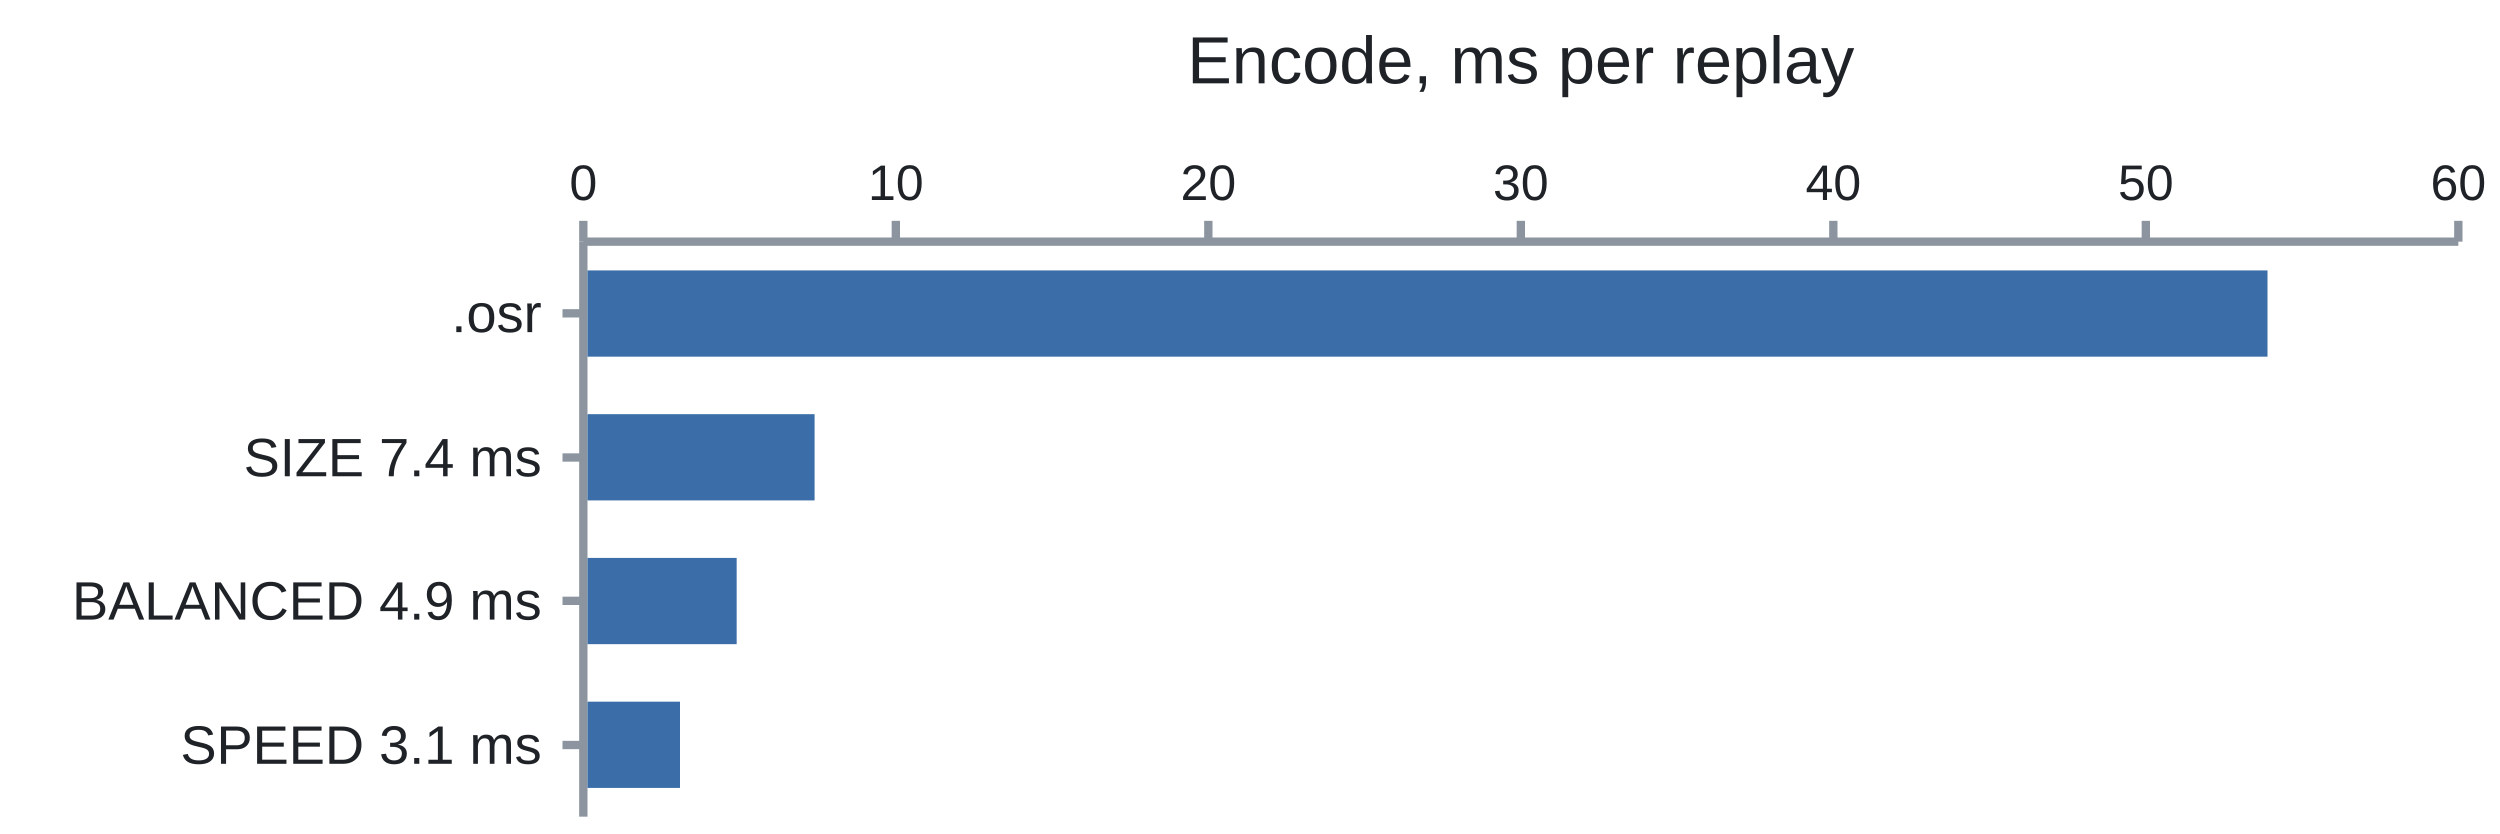
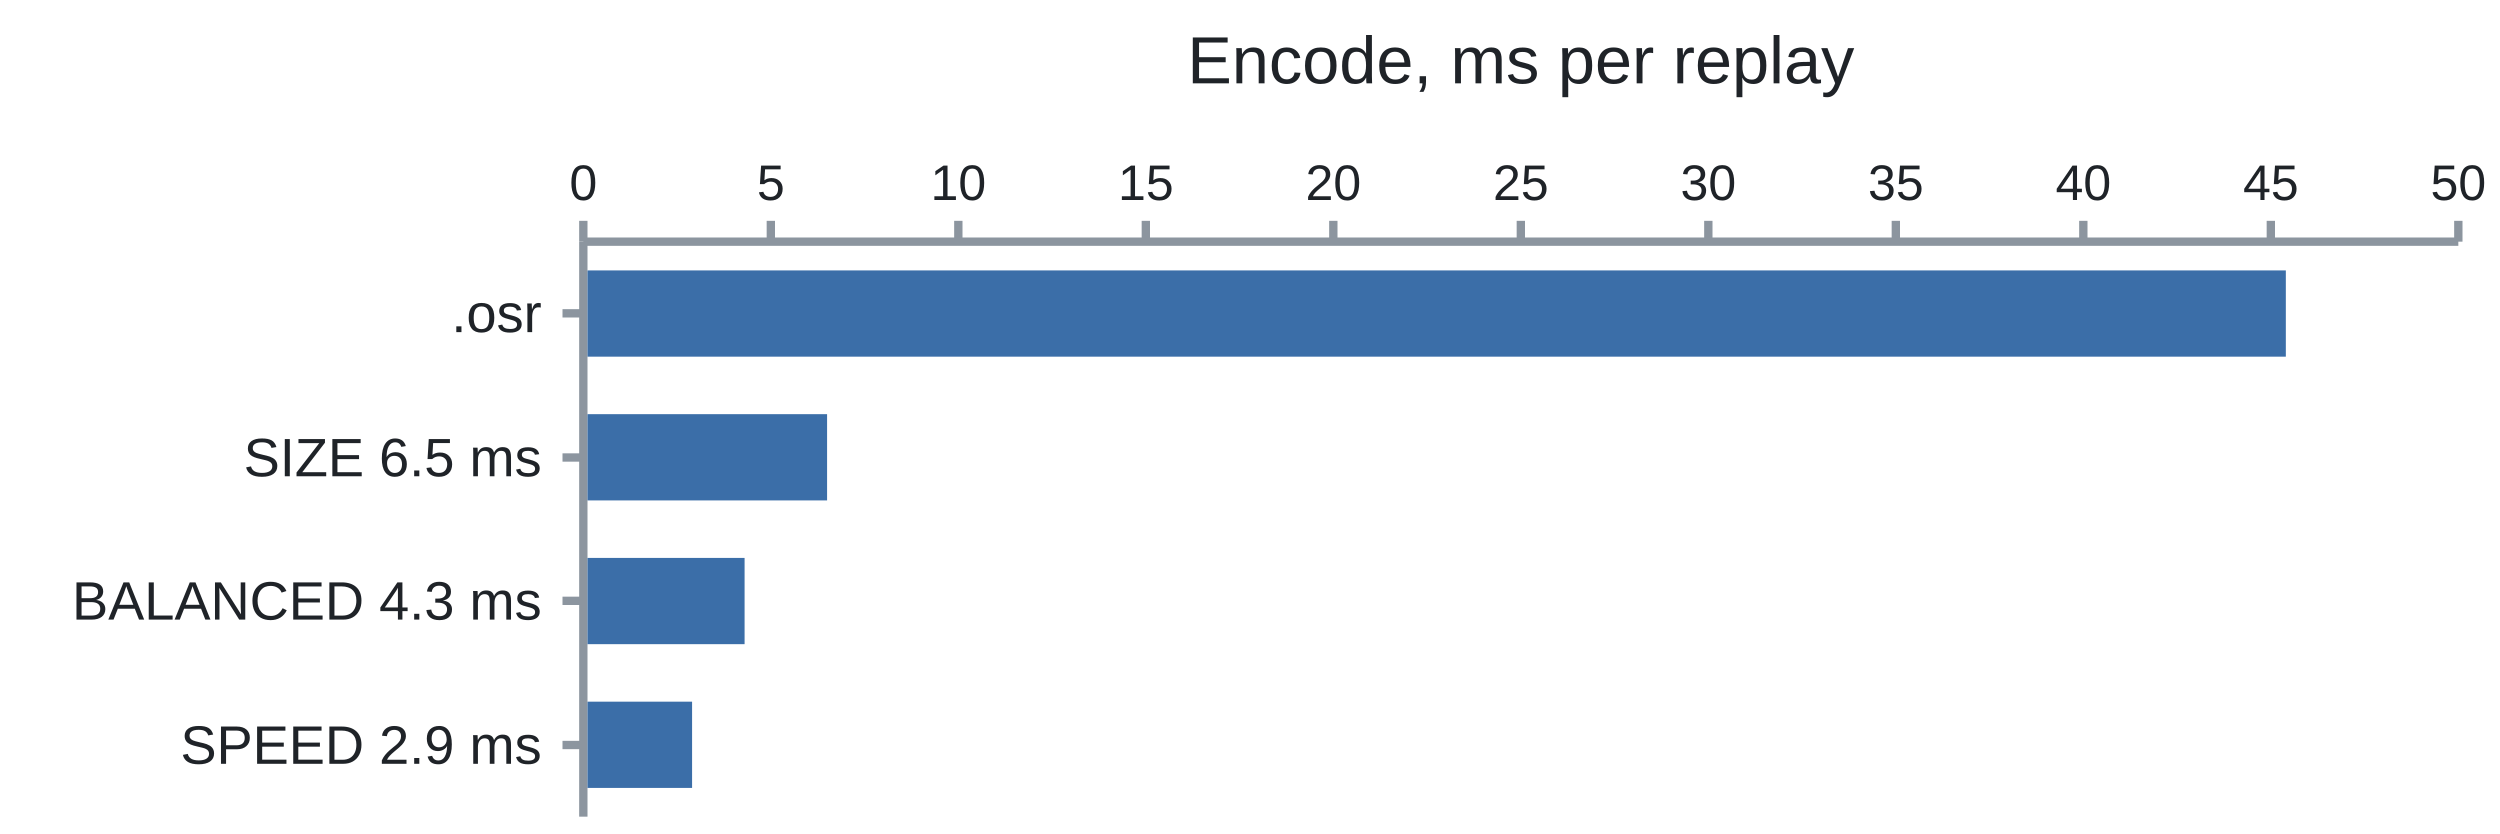
<svg xmlns="http://www.w3.org/2000/svg" width="600" height="200" viewBox="0 0 600 200" font-family="&quot;trebuchet ms&quot;, verdana, arial, sans-serif">
  <text x="365.0" y="20" font-size="16" fill="#1f2328" text-anchor="middle">Encode, ms per replay</text>
  <path d="M140 58H590M140 58V196" stroke="#8c959f" stroke-width="2" fill="none" />
  <path d="M140.0 58v-5" stroke="#8c959f" stroke-width="2" />
  <text x="140.0" y="48" font-size="12" fill="#1f2328" text-anchor="middle">0</text>
-   <path d="M215.0 58v-5" stroke="#8c959f" stroke-width="2" />
-   <text x="215.0" y="48" font-size="12" fill="#1f2328" text-anchor="middle">10</text>
-   <path d="M290.0 58v-5" stroke="#8c959f" stroke-width="2" />
-   <text x="290.0" y="48" font-size="12" fill="#1f2328" text-anchor="middle">20</text>
+   <path d="M185.0 58v-5" stroke="#8c959f" stroke-width="2" />
+   <text x="185.0" y="48" font-size="12" fill="#1f2328" text-anchor="middle">5</text>
+   <path d="M230.0 58v-5" stroke="#8c959f" stroke-width="2" />
+   <text x="230.0" y="48" font-size="12" fill="#1f2328" text-anchor="middle">10</text>
+   <path d="M275.0 58v-5" stroke="#8c959f" stroke-width="2" />
+   <text x="275.0" y="48" font-size="12" fill="#1f2328" text-anchor="middle">15</text>
+   <path d="M320.0 58v-5" stroke="#8c959f" stroke-width="2" />
+   <text x="320.0" y="48" font-size="12" fill="#1f2328" text-anchor="middle">20</text>
  <path d="M365.0 58v-5" stroke="#8c959f" stroke-width="2" />
-   <text x="365.0" y="48" font-size="12" fill="#1f2328" text-anchor="middle">30</text>
-   <path d="M440.0 58v-5" stroke="#8c959f" stroke-width="2" />
-   <text x="440.0" y="48" font-size="12" fill="#1f2328" text-anchor="middle">40</text>
-   <path d="M515.0 58v-5" stroke="#8c959f" stroke-width="2" />
-   <text x="515.0" y="48" font-size="12" fill="#1f2328" text-anchor="middle">50</text>
+   <text x="365.0" y="48" font-size="12" fill="#1f2328" text-anchor="middle">25</text>
+   <path d="M410.0 58v-5" stroke="#8c959f" stroke-width="2" />
+   <text x="410.0" y="48" font-size="12" fill="#1f2328" text-anchor="middle">30</text>
+   <path d="M455.0 58v-5" stroke="#8c959f" stroke-width="2" />
+   <text x="455.0" y="48" font-size="12" fill="#1f2328" text-anchor="middle">35</text>
+   <path d="M500.0 58v-5" stroke="#8c959f" stroke-width="2" />
+   <text x="500.0" y="48" font-size="12" fill="#1f2328" text-anchor="middle">40</text>
+   <path d="M545.0 58v-5" stroke="#8c959f" stroke-width="2" />
+   <text x="545.0" y="48" font-size="12" fill="#1f2328" text-anchor="middle">45</text>
  <path d="M590.0 58v-5" stroke="#8c959f" stroke-width="2" />
-   <text x="590.0" y="48" font-size="12" fill="#1f2328" text-anchor="middle">60</text>
+   <text x="590.0" y="48" font-size="12" fill="#1f2328" text-anchor="middle">50</text>
  <path d="M140 75.2h-5" stroke="#8c959f" stroke-width="2" />
  <text x="130" y="75.2" font-size="13" fill="#1f2328" text-anchor="end" dominant-baseline="central">.osr</text>
-   <rect x="141" y="64.9" width="403.2" height="20.7" fill="#3b6ea8" />
+   <rect x="141" y="64.9" width="407.6" height="20.7" fill="#3b6ea8" />
  <path d="M140 109.8h-5" stroke="#8c959f" stroke-width="2" />
-   <text x="130" y="109.8" font-size="13" fill="#1f2328" text-anchor="end" dominant-baseline="central">SIZE 7.4 ms</text>
-   <rect x="141" y="99.4" width="54.5" height="20.7" fill="#3b6ea8" />
+   <text x="130" y="109.8" font-size="13" fill="#1f2328" text-anchor="end" dominant-baseline="central">SIZE 6.5 ms</text>
+   <rect x="141" y="99.4" width="57.5" height="20.7" fill="#3b6ea8" />
  <path d="M140 144.2h-5" stroke="#8c959f" stroke-width="2" />
-   <text x="130" y="144.2" font-size="13" fill="#1f2328" text-anchor="end" dominant-baseline="central">BALANCED 4.9 ms</text>
-   <rect x="141" y="133.9" width="35.8" height="20.7" fill="#3b6ea8" />
+   <text x="130" y="144.2" font-size="13" fill="#1f2328" text-anchor="end" dominant-baseline="central">BALANCED 4.3 ms</text>
+   <rect x="141" y="133.9" width="37.7" height="20.7" fill="#3b6ea8" />
  <path d="M140 178.8h-5" stroke="#8c959f" stroke-width="2" />
-   <text x="130" y="178.8" font-size="13" fill="#1f2328" text-anchor="end" dominant-baseline="central">SPEED 3.1 ms</text>
-   <rect x="141" y="168.4" width="22.2" height="20.7" fill="#3b6ea8" />
+   <text x="130" y="178.8" font-size="13" fill="#1f2328" text-anchor="end" dominant-baseline="central">SPEED 2.9 ms</text>
+   <rect x="141" y="168.4" width="25.1" height="20.7" fill="#3b6ea8" />
</svg>
